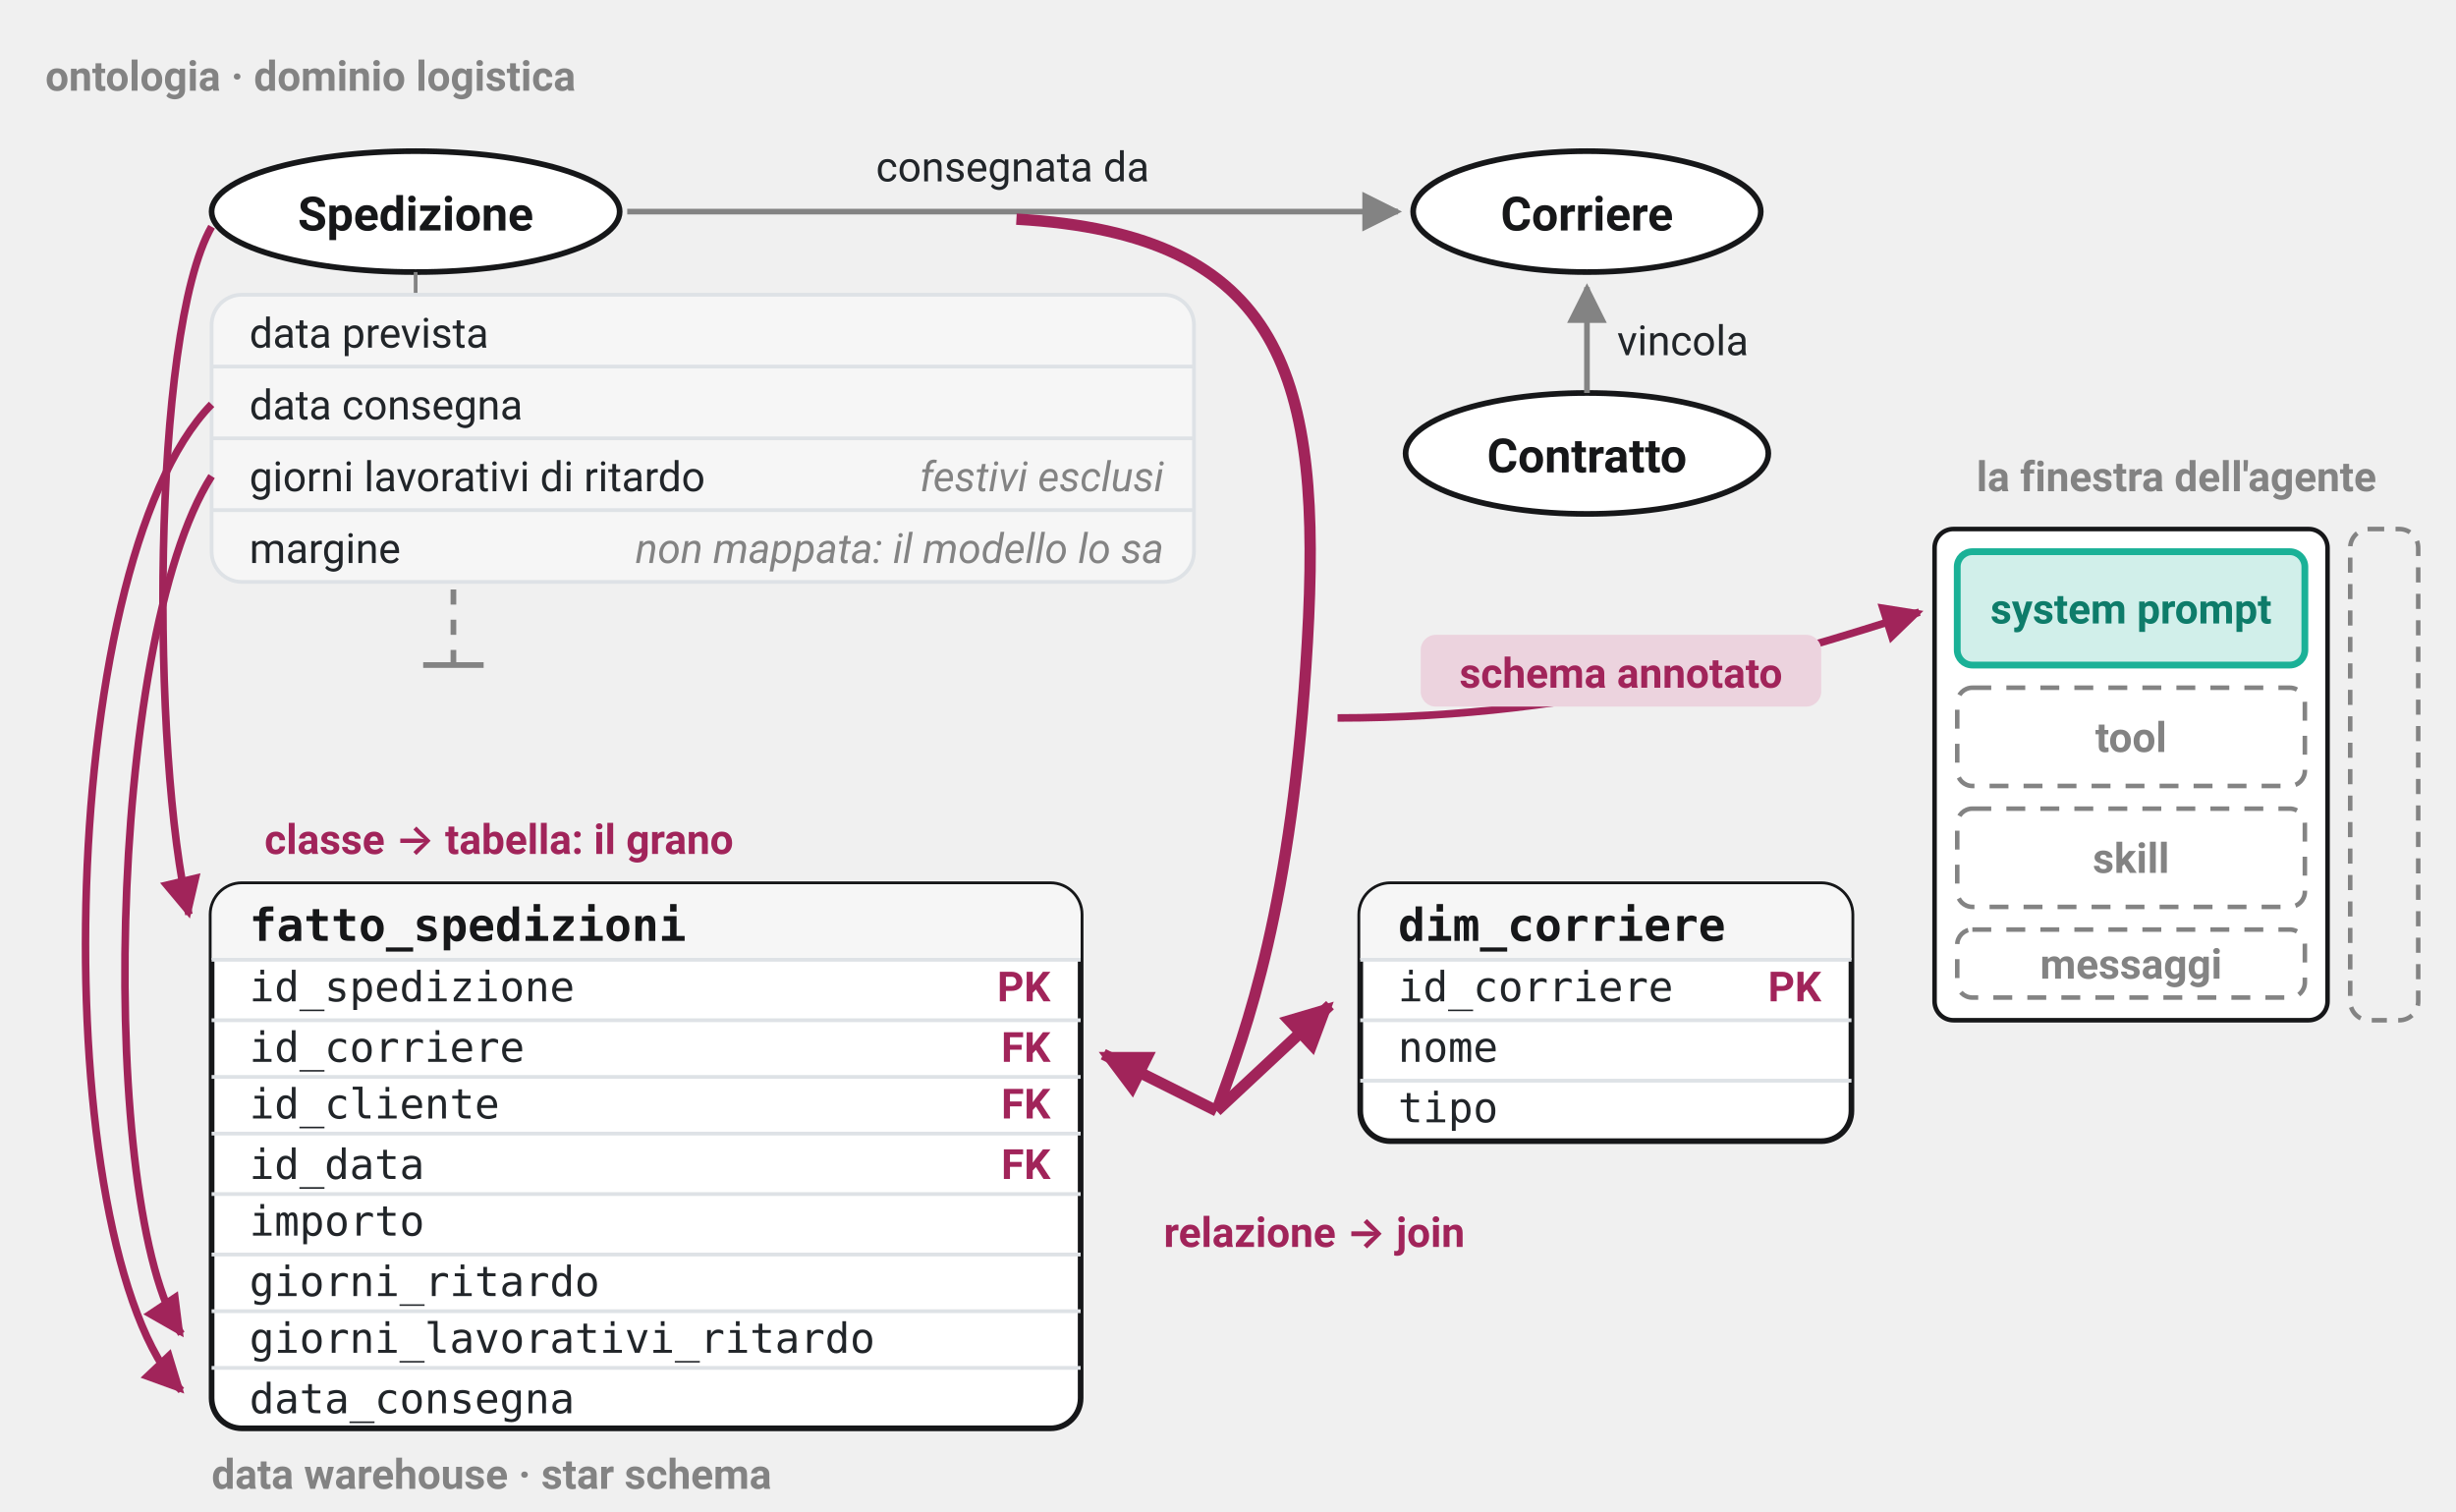
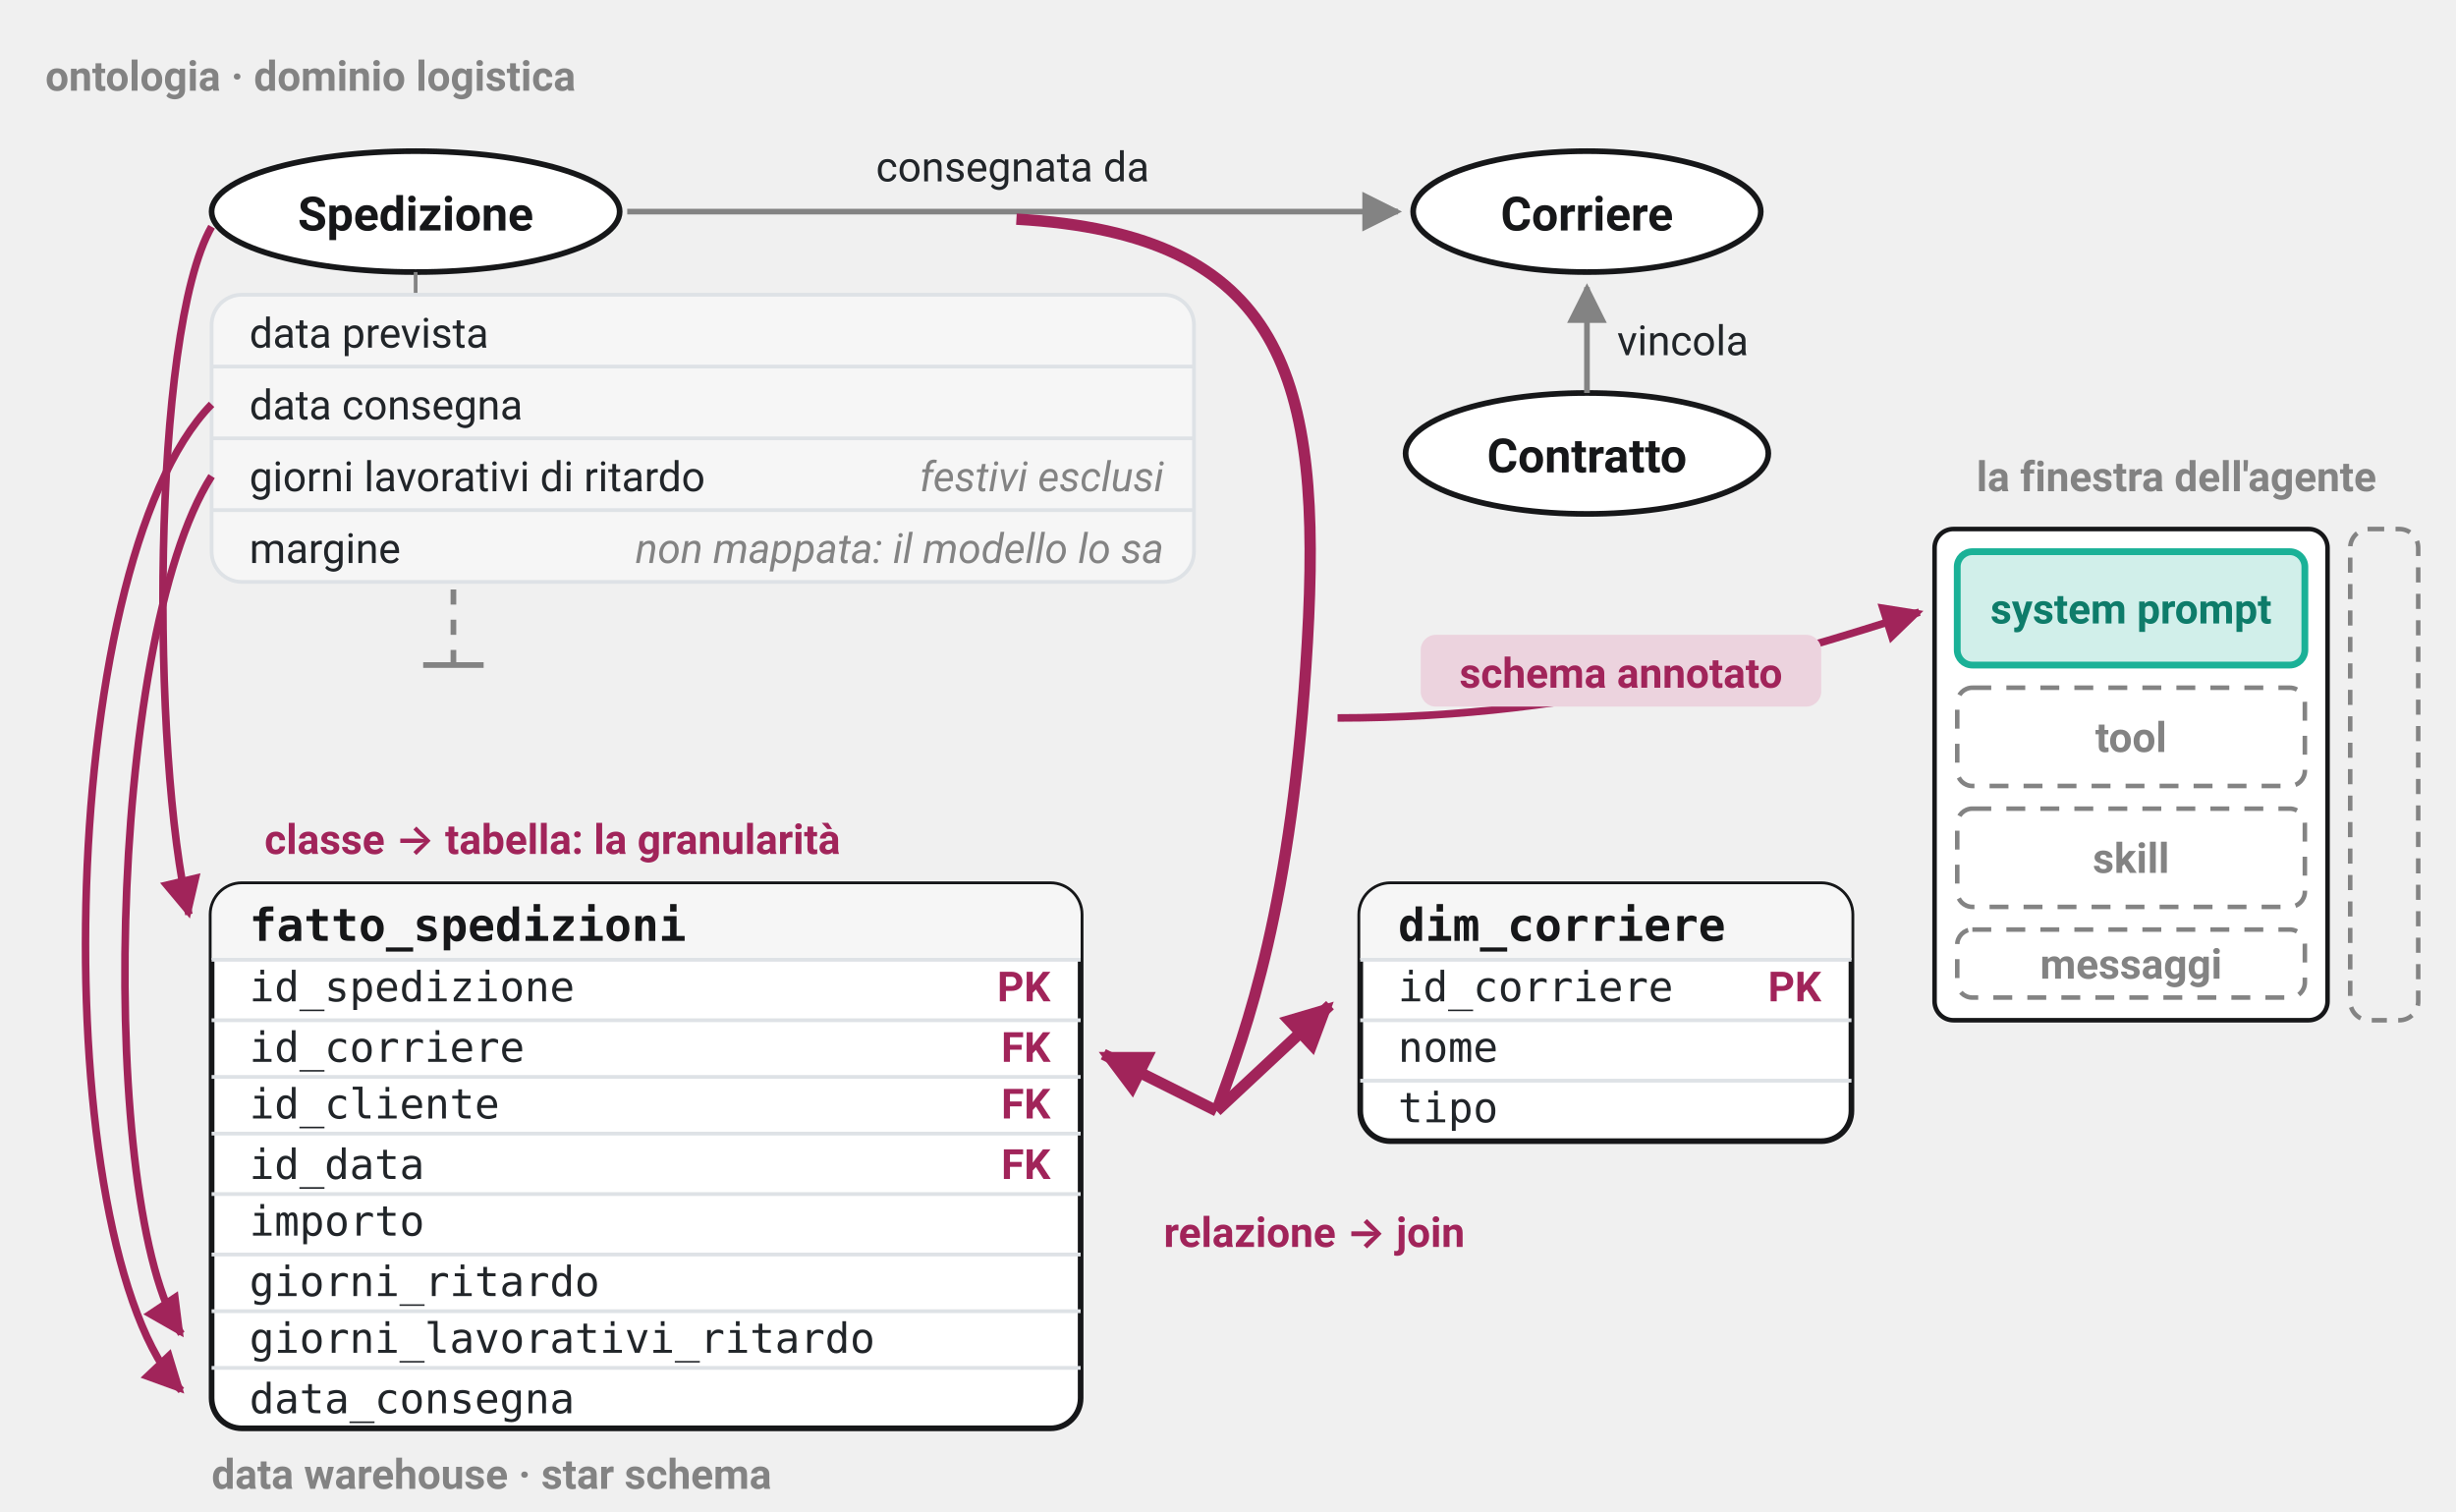
<svg xmlns="http://www.w3.org/2000/svg" viewBox="0 0 650 400" width="650" height="400" role="img" font-family="Poppins, system-ui, -apple-system, 'Segoe UI', Roboto, sans-serif">
  <defs>
    <marker id="l-gr" viewBox="0 0 10 10" refX="9" refY="5" markerWidth="7" markerHeight="7" orient="auto-start-reverse">
      <path d="M0 0 L10 5 L0 10 z" fill="#838383" />
    </marker>
    <marker id="l-bu" viewBox="0 0 10 10" refX="9" refY="5" markerWidth="5.5" markerHeight="5.5" orient="auto-start-reverse">
      <path d="M0 0 L10 5 L0 10 z" fill="#a1245a" />
    </marker>
    <marker id="l-bu3" viewBox="0 0 10 10" refX="9" refY="5" markerWidth="4.5" markerHeight="4.5" orient="auto-start-reverse">
      <path d="M0 0 L10 5 L0 10 z" fill="#a1245a" />
    </marker>
  </defs>
  <text x="12" y="24" font-size="11" font-weight="700" fill="#838383">ontologia · dominio logistica</text>
  <g id="ontologia">
    <ellipse cx="110" cy="56" rx="54" ry="16" fill="#ffffff" stroke="#161719" stroke-width="1.5" />
    <text x="110" y="61" text-anchor="middle" font-size="12.5" font-weight="600" fill="#161719">Spedizione</text>
    <ellipse cx="420" cy="56" rx="46" ry="16" fill="#ffffff" stroke="#161719" stroke-width="1.5" />
    <text x="420" y="61" text-anchor="middle" font-size="12.5" font-weight="600" fill="#161719">Corriere</text>
    <ellipse cx="420" cy="120" rx="48" ry="16" fill="#ffffff" stroke="#161719" stroke-width="1.5" />
    <text x="420" y="125" text-anchor="middle" font-size="12.5" font-weight="600" fill="#161719">Contratto</text>
    <line x1="166" y1="56" x2="370" y2="56" stroke="#838383" stroke-width="1.5" marker-end="url(#l-gr)" />
    <text x="268" y="48" text-anchor="middle" font-size="11" fill="#212529">consegnata da</text>
    <line x1="420" y1="104" x2="420" y2="76" stroke="#838383" stroke-width="1.5" marker-end="url(#l-gr)" />
    <text x="428" y="94" font-size="11" fill="#212529">vincola</text>
    <line x1="110" y1="72" x2="110" y2="78" stroke="#838383" stroke-width="1" />
    <rect x="56" y="78" width="260" height="76" rx="8" fill="#f6f6f6" stroke="#dee2e6" stroke-width="1" />
    <g stroke="#dee2e6" stroke-width="1">
      <line x1="56" y1="97" x2="316" y2="97" />
      <line x1="56" y1="116" x2="316" y2="116" />
      <line x1="56" y1="135" x2="316" y2="135" />
    </g>
    <g font-size="11" fill="#212529">
      <text x="66" y="92">data prevista</text>
      <text x="66" y="111">data consegna</text>
      <text x="66" y="130">giorni lavorativi di ritardo</text>
      <text x="66" y="149">margine</text>
    </g>
    <text x="308" y="130" text-anchor="end" font-size="11" font-style="italic" fill="#838383">festivi esclusi</text>
    <text x="308" y="149" text-anchor="end" font-size="11" font-style="italic" fill="#838383">non mappata: il modello lo sa</text>
    <g stroke="#838383" stroke-width="1.5" stroke-dasharray="4 4">
      <line x1="120" y1="156" x2="120" y2="176" />
    </g>
    <line x1="112" y1="176" x2="128" y2="176" stroke="#838383" stroke-width="1.5" />
  </g>
  <g id="fatto">
    <rect x="56" y="234" width="230" height="144" rx="8" fill="#ffffff" stroke="#161719" stroke-width="1.5" />
    <path d="M56 254 L56 242 A8 8 0 0 1 64 234 L278 234 A8 8 0 0 1 286 242 L286 254 Z" fill="#f6f6f6" />
    <g stroke="#dee2e6" stroke-width="1">
      <line x1="56" y1="254" x2="286" y2="254" />
      <line x1="56" y1="270" x2="286" y2="270" />
      <line x1="56" y1="285" x2="286" y2="285" />
      <line x1="56" y1="300" x2="286" y2="300" />
      <line x1="56" y1="316" x2="286" y2="316" />
      <line x1="56" y1="332" x2="286" y2="332" />
      <line x1="56" y1="347" x2="286" y2="347" />
      <line x1="56" y1="362" x2="286" y2="362" />
    </g>
    <text x="66" y="249" font-family="'SFMono-Regular', Menlo, Monaco, Consolas, monospace" font-size="12" font-weight="700" fill="#161719">fatto_spedizioni</text>
    <g font-family="'SFMono-Regular', Menlo, Monaco, Consolas, monospace" font-size="11" fill="#212529">
      <text x="66" y="265">id_spedizione</text>
      <text x="66" y="281">id_corriere</text>
      <text x="66" y="296">id_cliente</text>
      <text x="66" y="312">id_data</text>
      <text x="66" y="327">importo</text>
      <text x="66" y="343">giorni_ritardo</text>
      <text x="66" y="358">giorni_lavorativi_ritardo</text>
      <text x="66" y="374">data_consegna</text>
    </g>
    <g font-size="11" font-weight="700" fill="#a1245a" text-anchor="end">
      <text x="278" y="265">PK</text>
      <text x="278" y="281">FK</text>
      <text x="278" y="296">FK</text>
      <text x="278" y="312">FK</text>
    </g>
  </g>
  <g id="dim">
    <rect x="360" y="234" width="130" height="68" rx="8" fill="#ffffff" stroke="#161719" stroke-width="1.5" />
    <path d="M360 254 L360 242 A8 8 0 0 1 368 234 L482 234 A8 8 0 0 1 490 242 L490 254 Z" fill="#f6f6f6" />
    <g stroke="#dee2e6" stroke-width="1">
      <line x1="360" y1="254" x2="490" y2="254" />
      <line x1="360" y1="270" x2="490" y2="270" />
      <line x1="360" y1="286" x2="490" y2="286" />
    </g>
    <text x="370" y="249" font-family="'SFMono-Regular', Menlo, Monaco, Consolas, monospace" font-size="12" font-weight="700" fill="#161719">dim_corriere</text>
    <g font-family="'SFMono-Regular', Menlo, Monaco, Consolas, monospace" font-size="11" fill="#212529">
      <text x="370" y="265">id_corriere</text>
      <text x="370" y="281">nome</text>
      <text x="370" y="297">tipo</text>
    </g>
    <text x="482" y="265" text-anchor="end" font-size="11" font-weight="700" fill="#a1245a">PK</text>
  </g>
  <text x="56" y="394" font-size="11" font-weight="700" fill="#838383">data warehouse · star schema</text>
  <g id="link-proprieta" fill="none" stroke="#a1245a" stroke-width="2" marker-end="url(#l-bu)">
    <path d="M56 60 C 40 88, 40 200, 50 242" />
    <path d="M56 107 C 14 150, 12 330, 48 368" />
    <path d="M56 126 C 28 170, 26 320, 48 353" />
  </g>
-   <text x="70" y="226" font-size="11" font-weight="600" fill="#a1245a">classe → tabella: il grano</text>
+   <text x="70" y="226" font-size="11" font-weight="600" fill="#a1245a">classe → tabella: la granularità</text>
  <g id="link-join" fill="none" stroke="#a1245a" stroke-width="3">
    <path d="M269 58 C 340 62, 350 100, 346 170 C 342 240, 330 272, 322 294" />
    <path d="M322 294 L292 279" marker-end="url(#l-bu3)" />
    <path d="M322 294 L352 266" marker-end="url(#l-bu3)" />
  </g>
  <text x="308" y="330" font-size="11" font-weight="700" fill="#a1245a">relazione → join</text>
  <path d="M354 190 C 420 190, 470 174, 508 162" fill="none" stroke="#a1245a" stroke-width="2" marker-end="url(#l-bu)" />
  <rect x="376" y="168" width="106" height="19" rx="4" fill="#ecd3de" />
  <text x="429" y="182" text-anchor="middle" font-size="11" font-weight="600" fill="#a1245a">schema annotato</text>
  <g id="finestra-mini">
    <text x="576" y="130" text-anchor="middle" font-size="11" font-weight="700" fill="#838383">la finestra dell'agente</text>
    <rect x="512" y="140" width="104" height="130" rx="5" fill="#ffffff" stroke="#161719" stroke-width="1.2" />
    <rect x="622" y="140" width="18" height="130" rx="5" fill="none" stroke="#838383" stroke-width="1.2" stroke-dasharray="4 3" />
    <rect x="518" y="146" width="92" height="30" rx="4" fill="#d1efea" stroke="#1ab197" stroke-width="1.8" />
    <text x="564" y="165" text-anchor="middle" font-size="11" font-weight="600" fill="#0e7c6a">system prompt</text>
    <g fill="none" stroke="#838383" stroke-width="1.2" stroke-dasharray="5 4">
      <rect x="518" y="182" width="92" height="26" rx="4" />
      <rect x="518" y="214" width="92" height="26" rx="4" />
      <rect x="518" y="246" width="92" height="18" rx="4" />
    </g>
    <g font-size="11" font-weight="600" fill="#838383" text-anchor="middle">
      <text x="564" y="199">tool</text>
      <text x="564" y="231">skill</text>
      <text x="564" y="259">messaggi</text>
    </g>
  </g>
</svg>
